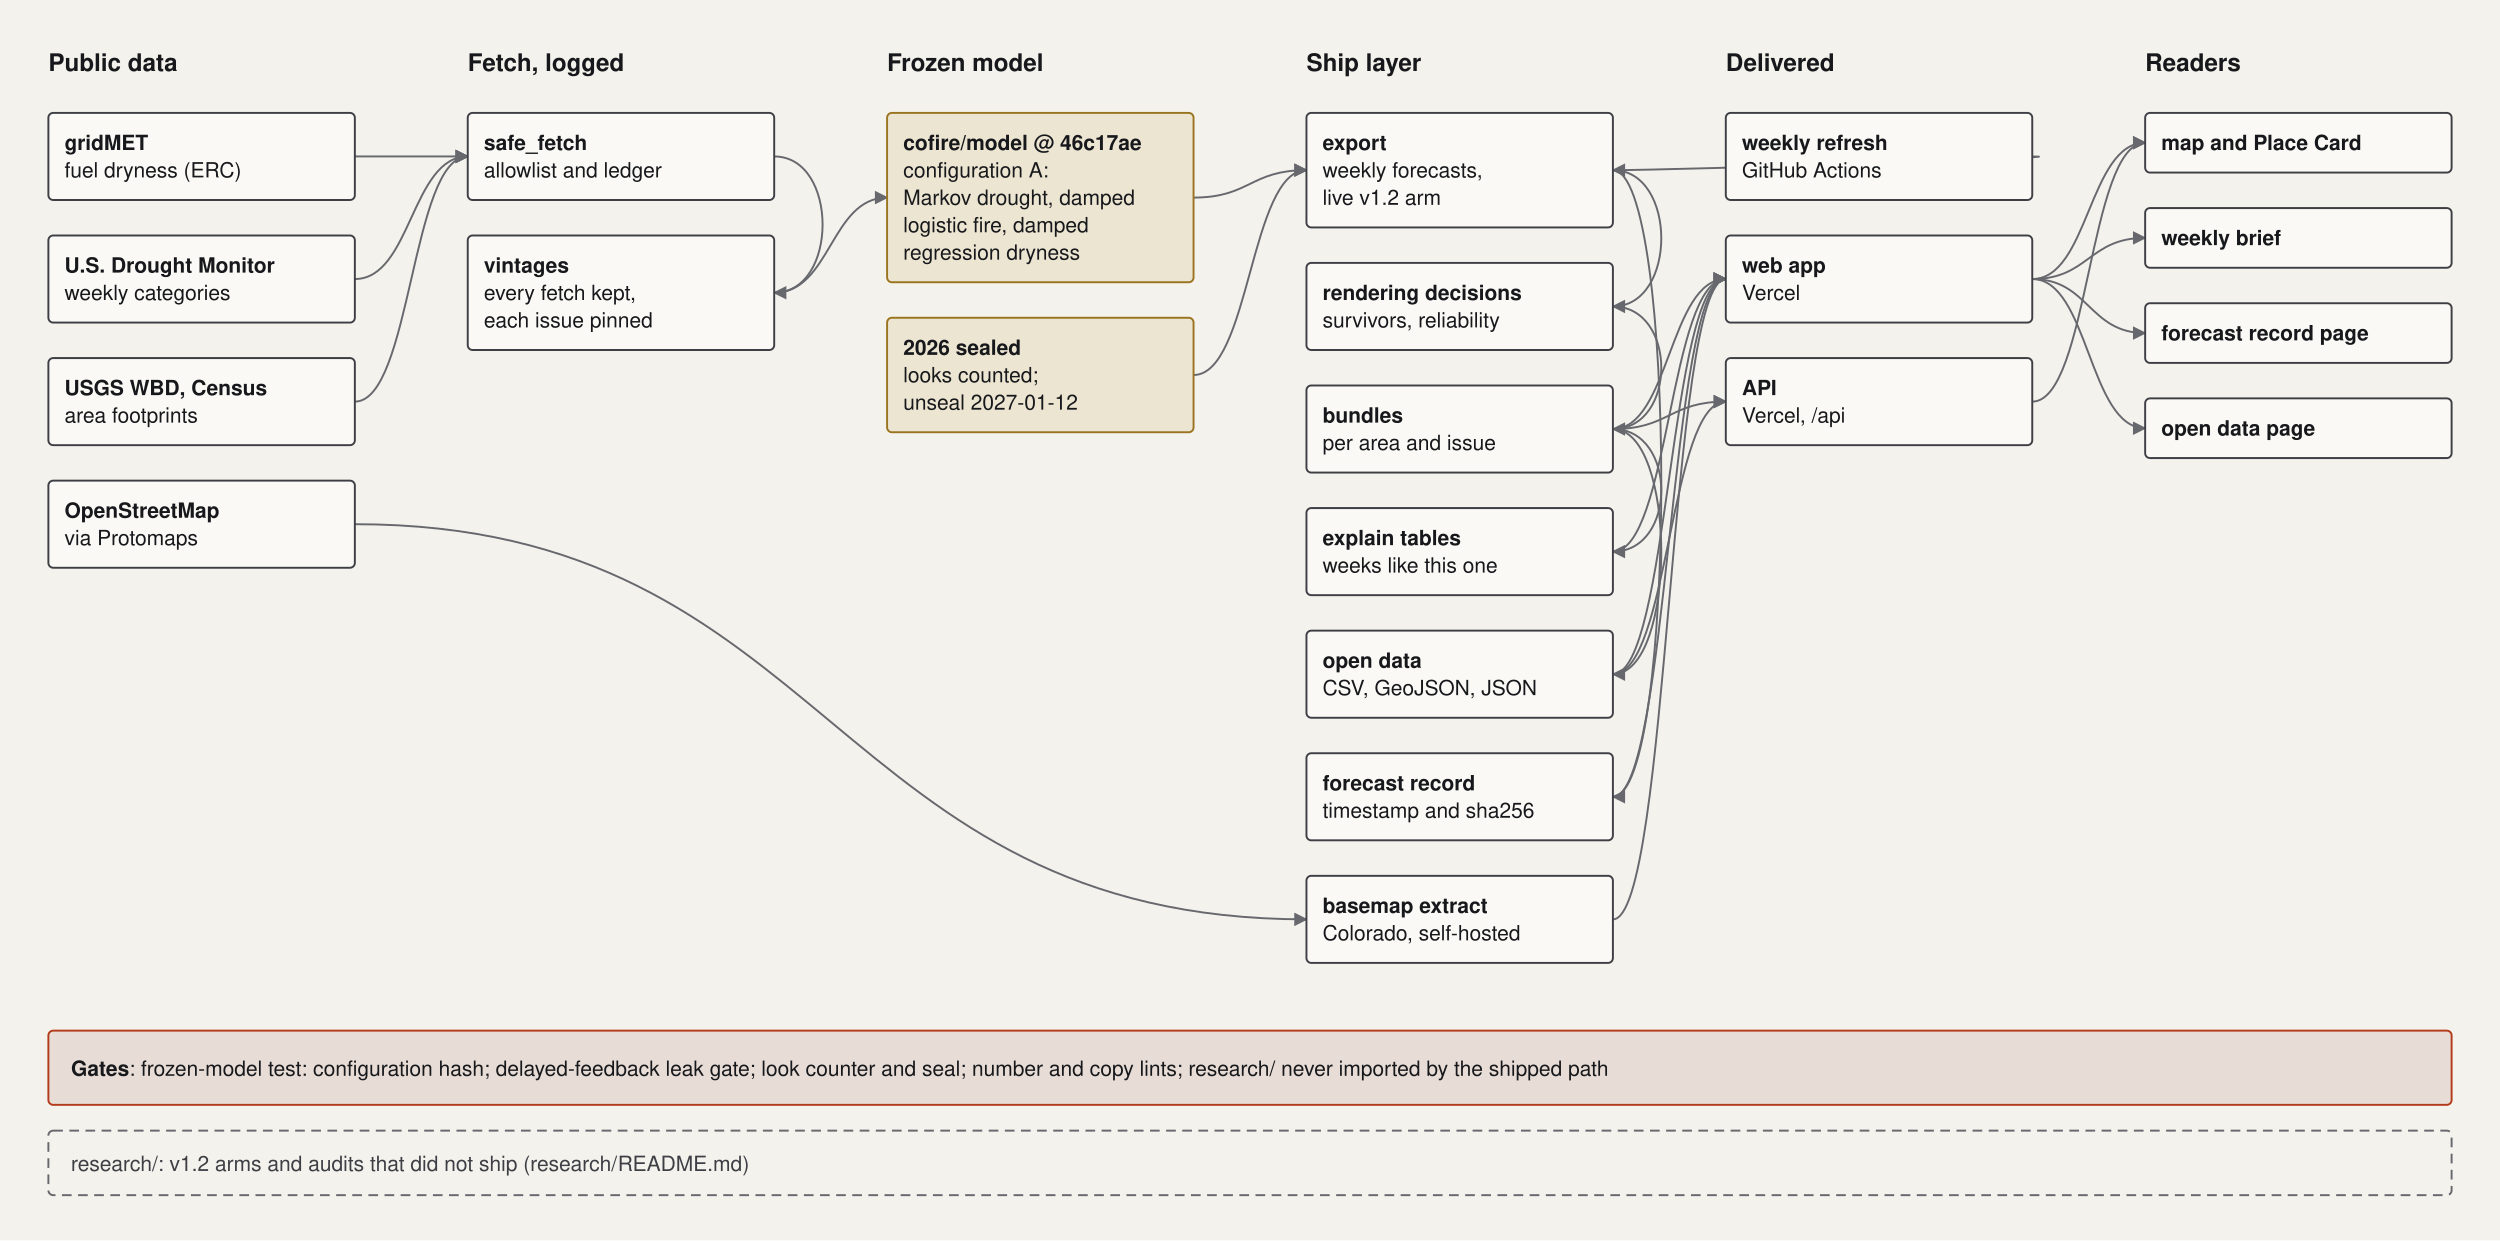
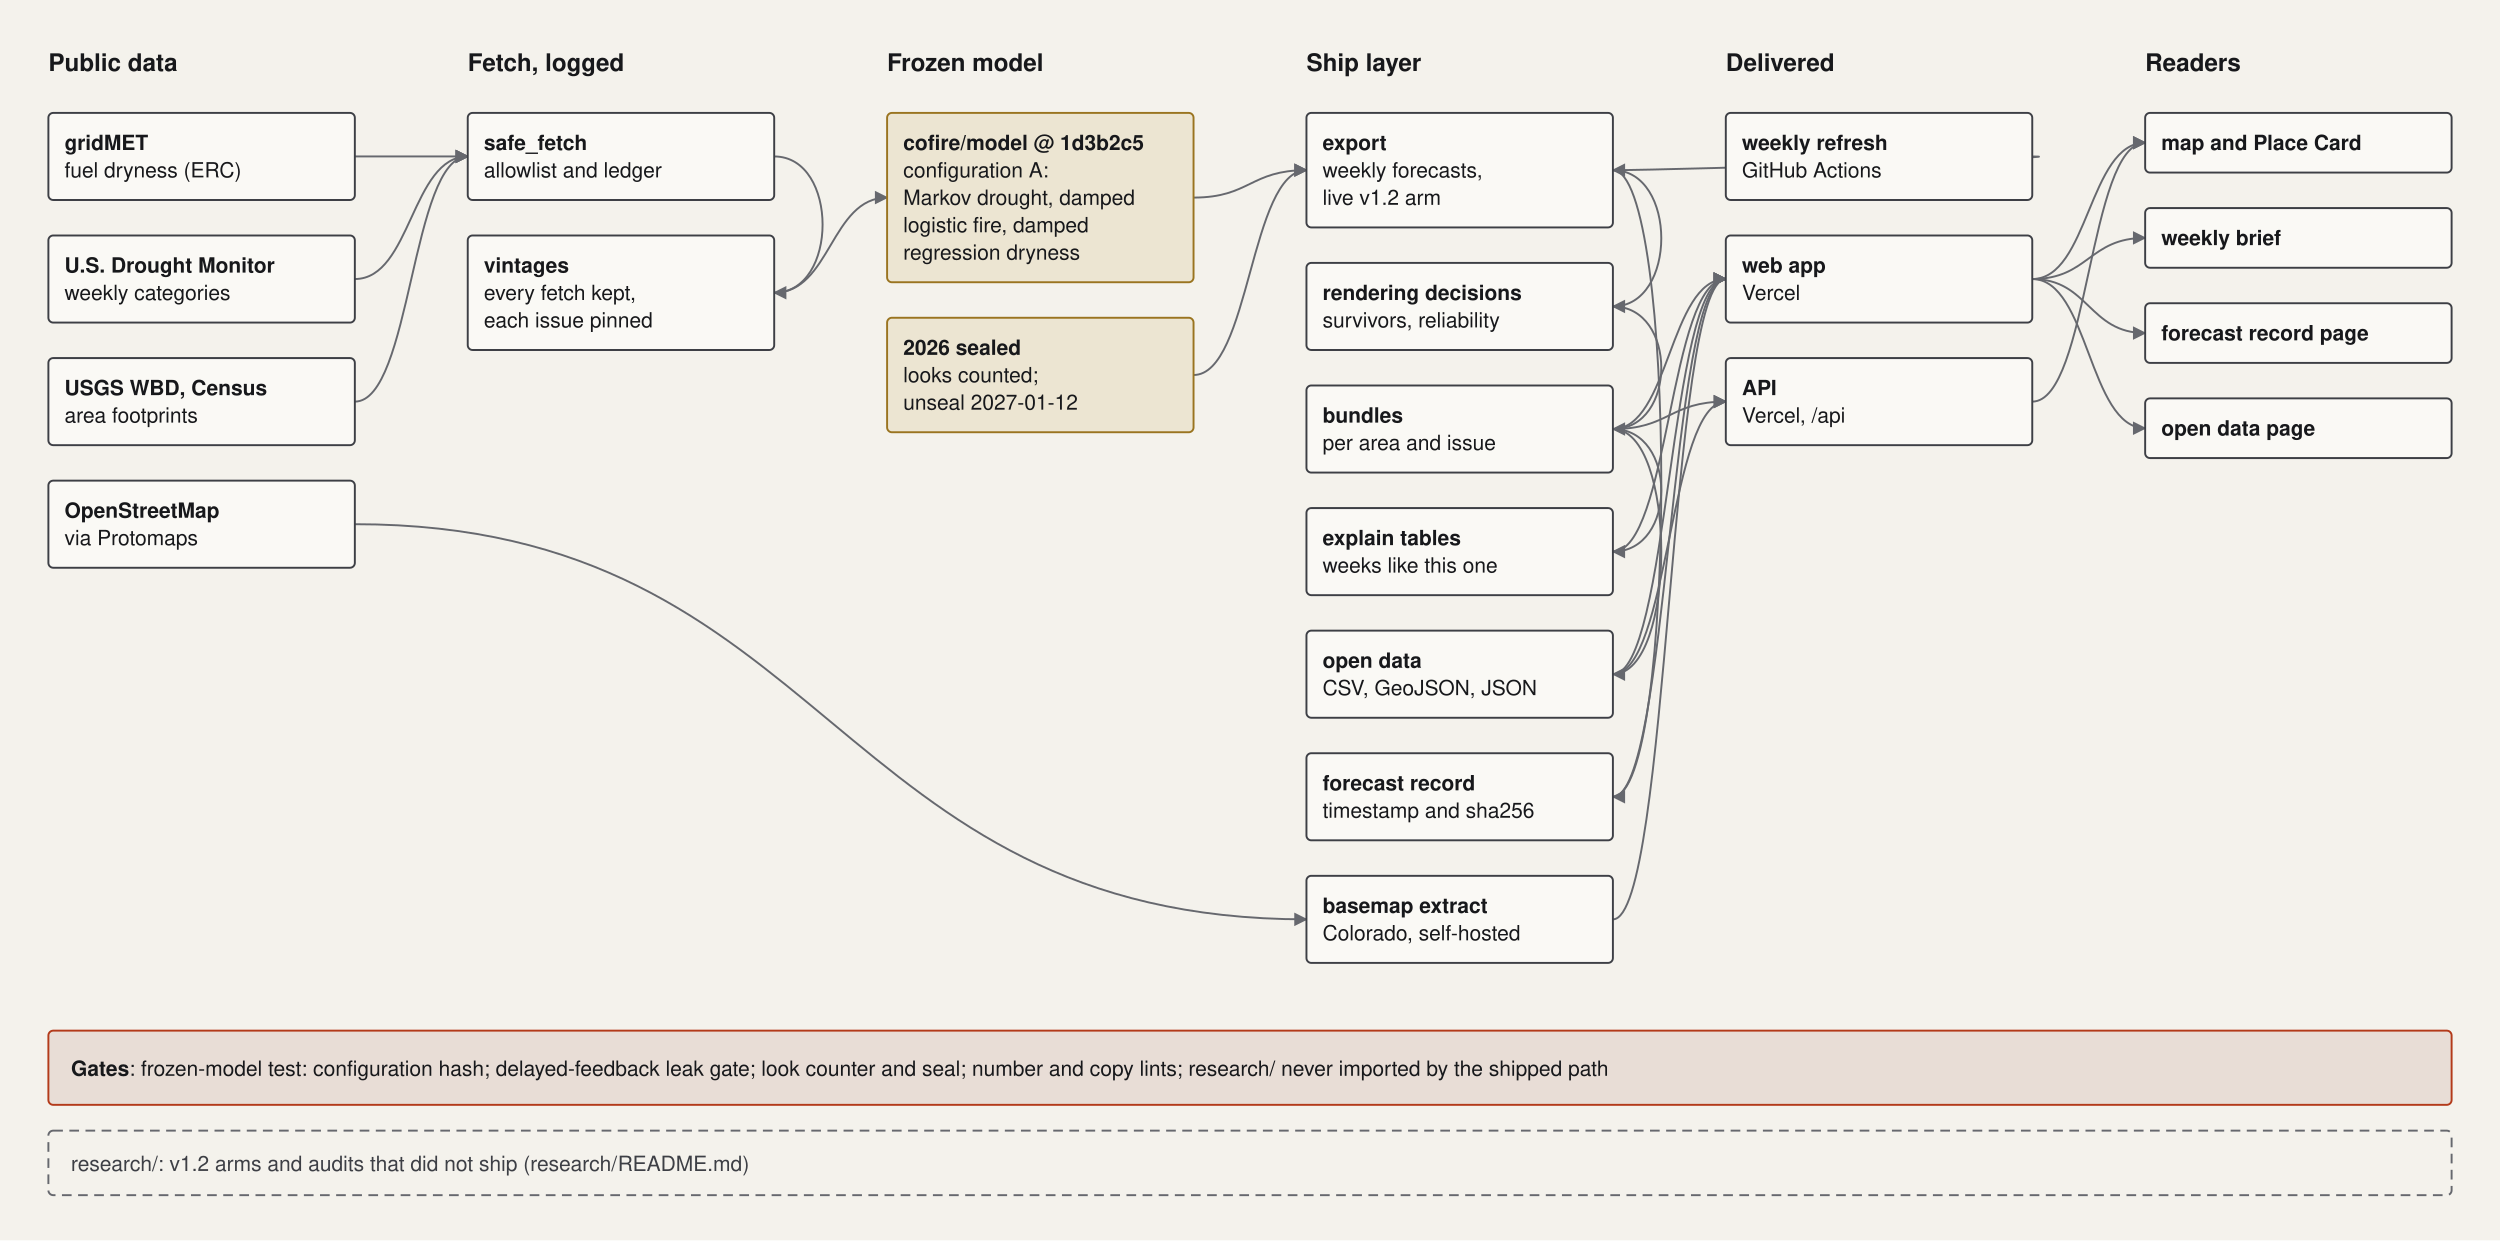
<svg xmlns="http://www.w3.org/2000/svg" width="1550" height="769" viewBox="0 0 1550 769" font-family="Helvetica, Arial, sans-serif">
  <rect width="1550" height="769" fill="#f4f2ec" />
  <defs>
    <marker id="a" viewBox="0 0 10 10" refX="9" refY="5" markerWidth="7" markerHeight="7" orient="auto">
      <path d="M0 0L10 5L0 10z" fill="#66686e" />
    </marker>
  </defs>
  <text x="30" y="44" font-size="15" font-weight="bold" fill="#17181b">Public data</text>
  <text x="290" y="44" font-size="15" font-weight="bold" fill="#17181b">Fetch, logged</text>
  <text x="550" y="44" font-size="15" font-weight="bold" fill="#17181b">Frozen model</text>
  <text x="810" y="44" font-size="15" font-weight="bold" fill="#17181b">Ship layer</text>
  <text x="1070" y="44" font-size="15" font-weight="bold" fill="#17181b">Delivered</text>
  <text x="1330" y="44" font-size="15" font-weight="bold" fill="#17181b">Readers</text>
  <path d="M220 97.0 C255.0 97.0, 255.0 97.0, 290 97.0" fill="none" stroke="#66686e" stroke-width="1.2" marker-end="url(#a)" />
  <path d="M220 173.0 C255.0 173.0, 255.0 97.0, 290 97.0" fill="none" stroke="#66686e" stroke-width="1.2" marker-end="url(#a)" />
  <path d="M220 249.0 C255.0 249.0, 255.0 97.0, 290 97.0" fill="none" stroke="#66686e" stroke-width="1.2" marker-end="url(#a)" />
  <path d="M220 325.0 C515.0 325.0, 515.0 570.0, 810 570.0" fill="none" stroke="#66686e" stroke-width="1.2" marker-end="url(#a)" />
  <path d="M480 97.0 C520 97.0, 520 181.5, 480 181.5" fill="none" stroke="#66686e" stroke-width="1.2" marker-end="url(#a)" />
  <path d="M480 181.5 C515.0 181.5, 515.0 122.5, 550 122.5" fill="none" stroke="#66686e" stroke-width="1.2" marker-end="url(#a)" />
  <path d="M740 122.5 C775.0 122.5, 775.0 105.5, 810 105.5" fill="none" stroke="#66686e" stroke-width="1.2" marker-end="url(#a)" />
  <path d="M740 232.5 C775.0 232.5, 775.0 105.5, 810 105.5" fill="none" stroke="#66686e" stroke-width="1.2" marker-end="url(#a)" />
  <path d="M1000 105.5 C1040 105.5, 1040 190.0, 1000 190.0" fill="none" stroke="#66686e" stroke-width="1.2" marker-end="url(#a)" />
  <path d="M1000 190.0 C1040 190.0, 1040 266.0, 1000 266.0" fill="none" stroke="#66686e" stroke-width="1.2" marker-end="url(#a)" />
  <path d="M1000 266.0 C1040 266.0, 1040 342.0, 1000 342.0" fill="none" stroke="#66686e" stroke-width="1.2" marker-end="url(#a)" />
  <path d="M1000 266.0 C1040 266.0, 1040 418.0, 1000 418.0" fill="none" stroke="#66686e" stroke-width="1.2" marker-end="url(#a)" />
  <path d="M1000 105.5 C1040 105.5, 1040 494.0, 1000 494.0" fill="none" stroke="#66686e" stroke-width="1.2" marker-end="url(#a)" />
  <path d="M1260 97.0 C1300 97.0, 1040 105.5, 1000 105.5" fill="none" stroke="#66686e" stroke-width="1.2" marker-end="url(#a)" />
  <path d="M1000 266.0 C1035.0 266.0, 1035.0 173.0, 1070 173.0" fill="none" stroke="#66686e" stroke-width="1.2" marker-end="url(#a)" />
  <path d="M1000 342.0 C1035.0 342.0, 1035.0 173.0, 1070 173.0" fill="none" stroke="#66686e" stroke-width="1.2" marker-end="url(#a)" />
  <path d="M1000 418.0 C1035.0 418.0, 1035.0 173.0, 1070 173.0" fill="none" stroke="#66686e" stroke-width="1.2" marker-end="url(#a)" />
  <path d="M1000 494.0 C1035.0 494.0, 1035.0 173.0, 1070 173.0" fill="none" stroke="#66686e" stroke-width="1.2" marker-end="url(#a)" />
  <path d="M1000 570.0 C1035.0 570.0, 1035.0 173.0, 1070 173.0" fill="none" stroke="#66686e" stroke-width="1.2" marker-end="url(#a)" />
  <path d="M1000 266.0 C1035.0 266.0, 1035.0 249.0, 1070 249.0" fill="none" stroke="#66686e" stroke-width="1.2" marker-end="url(#a)" />
  <path d="M1000 418.0 C1035.0 418.0, 1035.0 249.0, 1070 249.0" fill="none" stroke="#66686e" stroke-width="1.2" marker-end="url(#a)" />
  <path d="M1260 173.0 C1295.0 173.0, 1295.0 88.5, 1330 88.5" fill="none" stroke="#66686e" stroke-width="1.2" marker-end="url(#a)" />
  <path d="M1260 173.0 C1295.0 173.0, 1295.0 147.5, 1330 147.5" fill="none" stroke="#66686e" stroke-width="1.2" marker-end="url(#a)" />
  <path d="M1260 173.0 C1295.0 173.0, 1295.0 206.5, 1330 206.5" fill="none" stroke="#66686e" stroke-width="1.2" marker-end="url(#a)" />
  <path d="M1260 173.0 C1295.0 173.0, 1295.0 265.5, 1330 265.5" fill="none" stroke="#66686e" stroke-width="1.2" marker-end="url(#a)" />
  <path d="M1260 249.0 C1295.0 249.0, 1295.0 88.5, 1330 88.5" fill="none" stroke="#66686e" stroke-width="1.2" marker-end="url(#a)" />
  <rect x="30" y="70" width="190" height="54" rx="3" fill="#faf9f5" stroke="#3d3f45" stroke-width="1.2" />
  <text x="40" y="93" font-size="13" font-weight="bold" fill="#17181b">gridMET</text>
  <text x="40" y="110" font-size="13" font-weight="normal" fill="#17181b">fuel dryness (ERC)</text>
  <rect x="30" y="146" width="190" height="54" rx="3" fill="#faf9f5" stroke="#3d3f45" stroke-width="1.2" />
  <text x="40" y="169" font-size="13" font-weight="bold" fill="#17181b">U.S. Drought Monitor</text>
  <text x="40" y="186" font-size="13" font-weight="normal" fill="#17181b">weekly categories</text>
  <rect x="30" y="222" width="190" height="54" rx="3" fill="#faf9f5" stroke="#3d3f45" stroke-width="1.2" />
  <text x="40" y="245" font-size="13" font-weight="bold" fill="#17181b">USGS WBD, Census</text>
  <text x="40" y="262" font-size="13" font-weight="normal" fill="#17181b">area footprints</text>
  <rect x="30" y="298" width="190" height="54" rx="3" fill="#faf9f5" stroke="#3d3f45" stroke-width="1.2" />
  <text x="40" y="321" font-size="13" font-weight="bold" fill="#17181b">OpenStreetMap</text>
  <text x="40" y="338" font-size="13" font-weight="normal" fill="#17181b">via Protomaps</text>
  <rect x="290" y="70" width="190" height="54" rx="3" fill="#faf9f5" stroke="#3d3f45" stroke-width="1.2" />
  <text x="300" y="93" font-size="13" font-weight="bold" fill="#17181b">safe_fetch</text>
  <text x="300" y="110" font-size="13" font-weight="normal" fill="#17181b">allowlist and ledger</text>
  <rect x="290" y="146" width="190" height="71" rx="3" fill="#faf9f5" stroke="#3d3f45" stroke-width="1.2" />
  <text x="300" y="169" font-size="13" font-weight="bold" fill="#17181b">vintages</text>
  <text x="300" y="186" font-size="13" font-weight="normal" fill="#17181b">every fetch kept,</text>
  <text x="300" y="203" font-size="13" font-weight="normal" fill="#17181b">each issue pinned</text>
  <rect x="550" y="70" width="190" height="105" rx="3" fill="#ece5d2" stroke="#9a7420" stroke-width="1.2" />
-   <text x="560" y="93" font-size="13" font-weight="bold" fill="#17181b">cofire/model @ 46c17ae</text>
+   <text x="560" y="93" font-size="13" font-weight="bold" fill="#17181b">cofire/model @ 1d3b2c5</text>
  <text x="560" y="110" font-size="13" font-weight="normal" fill="#17181b">configuration A:</text>
  <text x="560" y="127" font-size="13" font-weight="normal" fill="#17181b">Markov drought, damped</text>
  <text x="560" y="144" font-size="13" font-weight="normal" fill="#17181b">logistic fire, damped</text>
  <text x="560" y="161" font-size="13" font-weight="normal" fill="#17181b">regression dryness</text>
  <rect x="550" y="197" width="190" height="71" rx="3" fill="#ece5d2" stroke="#9a7420" stroke-width="1.2" />
  <text x="560" y="220" font-size="13" font-weight="bold" fill="#17181b">2026 sealed</text>
  <text x="560" y="237" font-size="13" font-weight="normal" fill="#17181b">looks counted;</text>
  <text x="560" y="254" font-size="13" font-weight="normal" fill="#17181b">unseal 2027-01-12</text>
  <rect x="810" y="70" width="190" height="71" rx="3" fill="#faf9f5" stroke="#3d3f45" stroke-width="1.2" />
  <text x="820" y="93" font-size="13" font-weight="bold" fill="#17181b">export</text>
  <text x="820" y="110" font-size="13" font-weight="normal" fill="#17181b">weekly forecasts,</text>
  <text x="820" y="127" font-size="13" font-weight="normal" fill="#17181b">live v1.2 arm</text>
  <rect x="810" y="163" width="190" height="54" rx="3" fill="#faf9f5" stroke="#3d3f45" stroke-width="1.2" />
  <text x="820" y="186" font-size="13" font-weight="bold" fill="#17181b">rendering decisions</text>
  <text x="820" y="203" font-size="13" font-weight="normal" fill="#17181b">survivors, reliability</text>
  <rect x="810" y="239" width="190" height="54" rx="3" fill="#faf9f5" stroke="#3d3f45" stroke-width="1.2" />
  <text x="820" y="262" font-size="13" font-weight="bold" fill="#17181b">bundles</text>
  <text x="820" y="279" font-size="13" font-weight="normal" fill="#17181b">per area and issue</text>
  <rect x="810" y="315" width="190" height="54" rx="3" fill="#faf9f5" stroke="#3d3f45" stroke-width="1.2" />
  <text x="820" y="338" font-size="13" font-weight="bold" fill="#17181b">explain tables</text>
  <text x="820" y="355" font-size="13" font-weight="normal" fill="#17181b">weeks like this one</text>
  <rect x="810" y="391" width="190" height="54" rx="3" fill="#faf9f5" stroke="#3d3f45" stroke-width="1.2" />
  <text x="820" y="414" font-size="13" font-weight="bold" fill="#17181b">open data</text>
  <text x="820" y="431" font-size="13" font-weight="normal" fill="#17181b">CSV, GeoJSON, JSON</text>
  <rect x="810" y="467" width="190" height="54" rx="3" fill="#faf9f5" stroke="#3d3f45" stroke-width="1.2" />
  <text x="820" y="490" font-size="13" font-weight="bold" fill="#17181b">forecast record</text>
  <text x="820" y="507" font-size="13" font-weight="normal" fill="#17181b">timestamp and sha256</text>
  <rect x="810" y="543" width="190" height="54" rx="3" fill="#faf9f5" stroke="#3d3f45" stroke-width="1.2" />
  <text x="820" y="566" font-size="13" font-weight="bold" fill="#17181b">basemap extract</text>
  <text x="820" y="583" font-size="13" font-weight="normal" fill="#17181b">Colorado, self-hosted</text>
  <rect x="1070" y="70" width="190" height="54" rx="3" fill="#faf9f5" stroke="#3d3f45" stroke-width="1.2" />
  <text x="1080" y="93" font-size="13" font-weight="bold" fill="#17181b">weekly refresh</text>
  <text x="1080" y="110" font-size="13" font-weight="normal" fill="#17181b">GitHub Actions</text>
  <rect x="1070" y="146" width="190" height="54" rx="3" fill="#faf9f5" stroke="#3d3f45" stroke-width="1.2" />
  <text x="1080" y="169" font-size="13" font-weight="bold" fill="#17181b">web app</text>
  <text x="1080" y="186" font-size="13" font-weight="normal" fill="#17181b">Vercel</text>
  <rect x="1070" y="222" width="190" height="54" rx="3" fill="#faf9f5" stroke="#3d3f45" stroke-width="1.2" />
  <text x="1080" y="245" font-size="13" font-weight="bold" fill="#17181b">API</text>
  <text x="1080" y="262" font-size="13" font-weight="normal" fill="#17181b">Vercel, /api</text>
  <rect x="1330" y="70" width="190" height="37" rx="3" fill="#faf9f5" stroke="#3d3f45" stroke-width="1.2" />
  <text x="1340" y="93" font-size="13" font-weight="bold" fill="#17181b">map and Place Card</text>
  <rect x="1330" y="129" width="190" height="37" rx="3" fill="#faf9f5" stroke="#3d3f45" stroke-width="1.2" />
  <text x="1340" y="152" font-size="13" font-weight="bold" fill="#17181b">weekly brief</text>
  <rect x="1330" y="188" width="190" height="37" rx="3" fill="#faf9f5" stroke="#3d3f45" stroke-width="1.2" />
  <text x="1340" y="211" font-size="13" font-weight="bold" fill="#17181b">forecast record page</text>
  <rect x="1330" y="247" width="190" height="37" rx="3" fill="#faf9f5" stroke="#3d3f45" stroke-width="1.2" />
  <text x="1340" y="270" font-size="13" font-weight="bold" fill="#17181b">open data page</text>
  <rect x="30" y="639" width="1490" height="46" rx="3" fill="#e8ddd6" stroke="#b33a1a" stroke-width="1.2" />
  <text x="44" y="667" font-size="13" fill="#17181b">
    <tspan font-weight="bold">Gates</tspan>: frozen-model test: configuration hash; delayed-feedback leak gate; look counter and seal; number and copy lints; research/ never imported by the shipped path</text>
  <rect x="30" y="701" width="1490" height="40" rx="3" fill="none" stroke="#66686e" stroke-dasharray="6 4" stroke-width="1.2" />
  <text x="44" y="726" font-size="13" fill="#3d3f45">research/: v1.2 arms and audits that did not ship (research/README.md)</text>
</svg>
